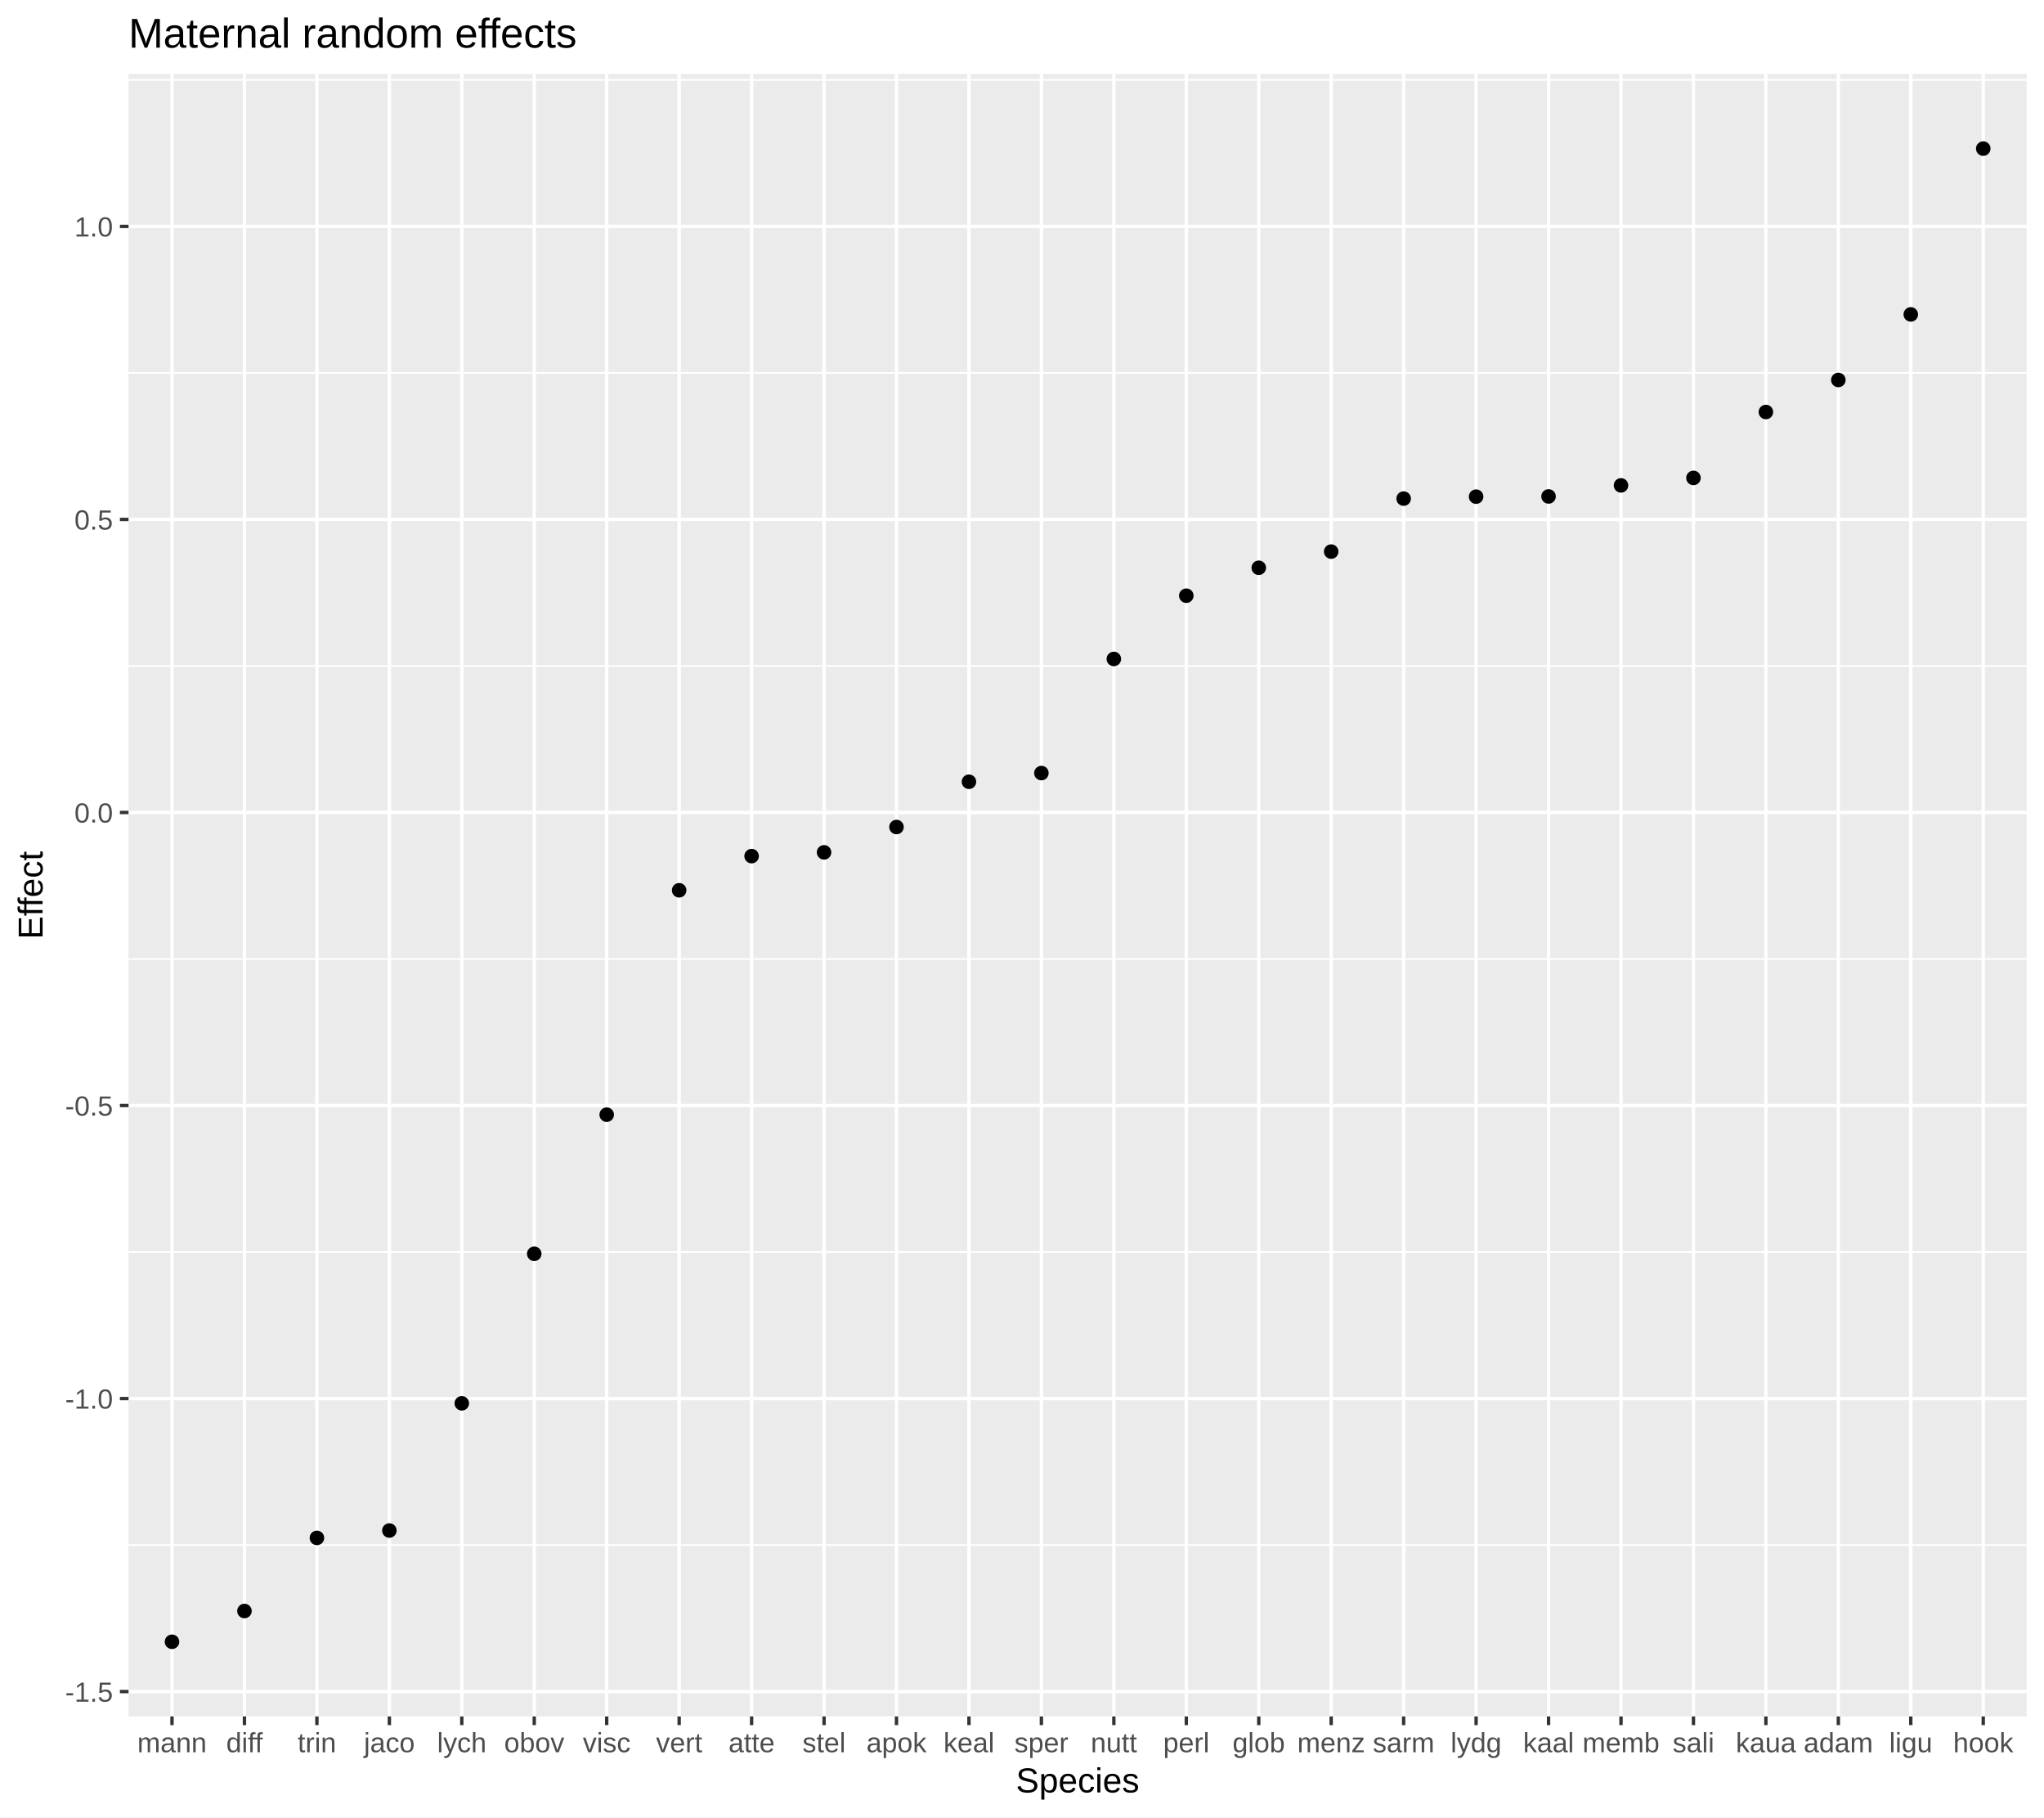
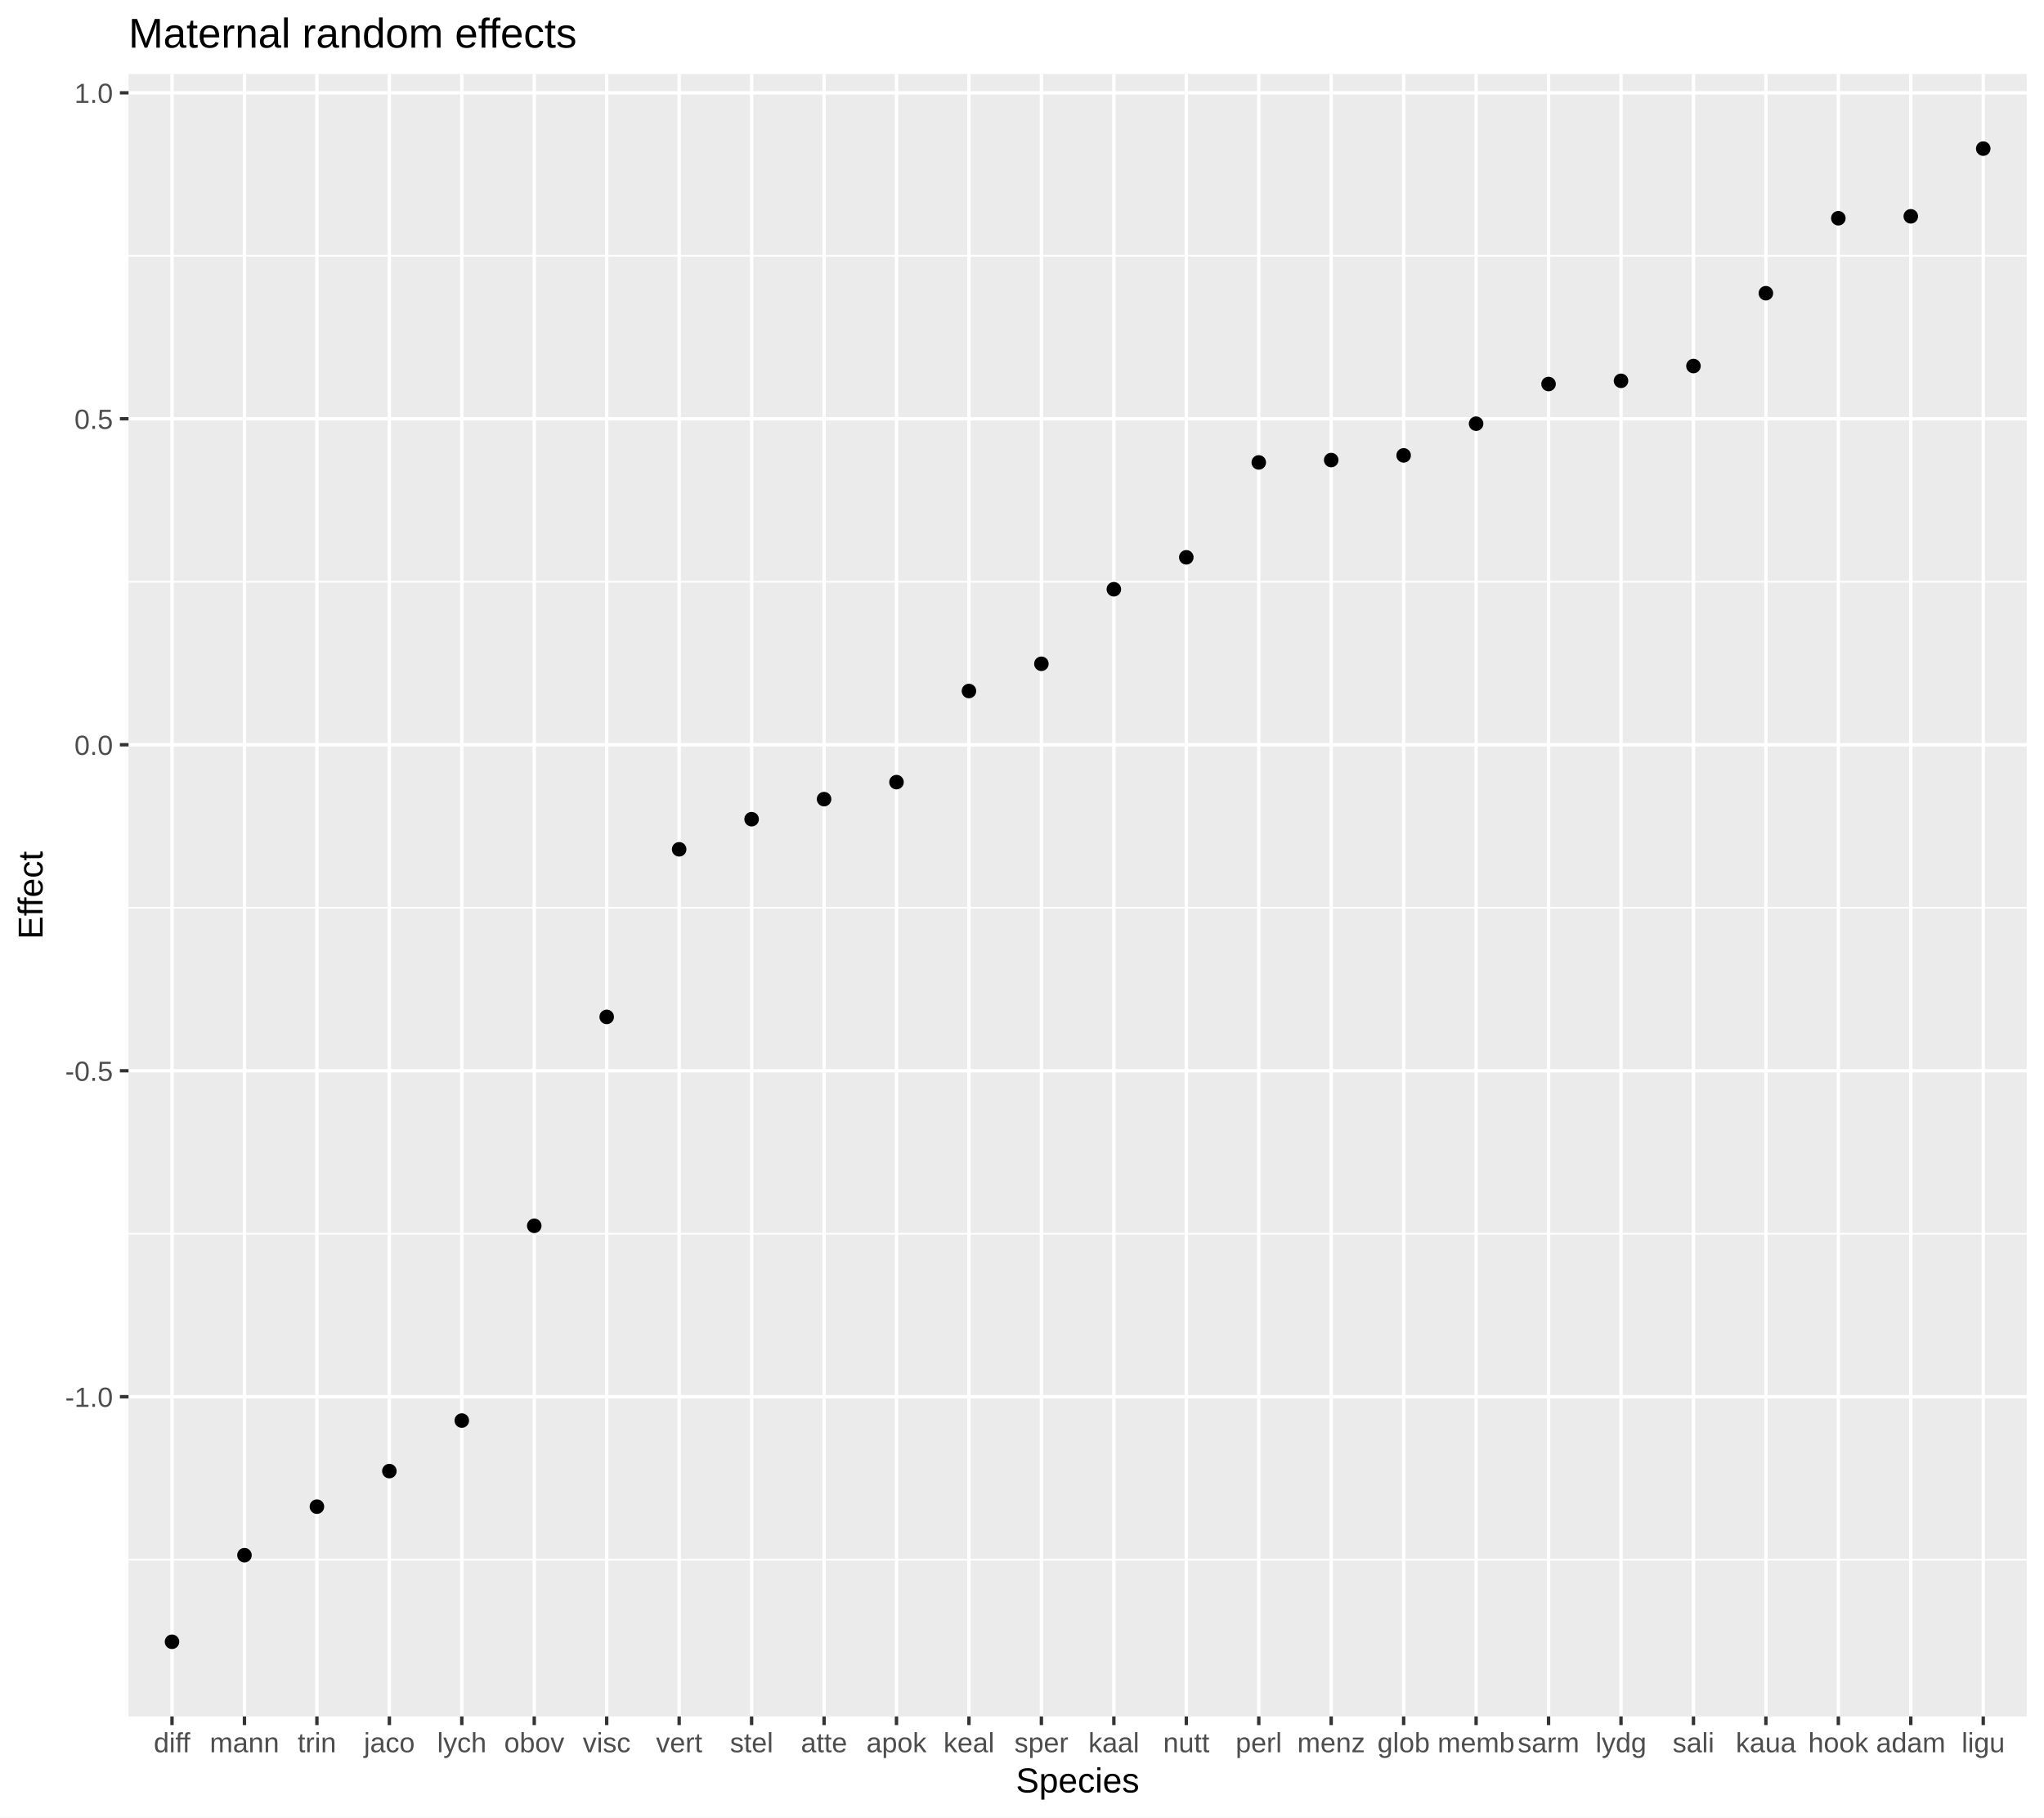
<svg xmlns="http://www.w3.org/2000/svg" class="svglite" width="648.00pt" height="576.00pt" viewBox="0 0 648.00 576.00">
  <defs>
    <style type="text/css">
    .svglite line, .svglite polyline, .svglite polygon, .svglite path, .svglite rect, .svglite circle {
      fill: none;
      stroke: #000000;
      stroke-linecap: round;
      stroke-linejoin: round;
      stroke-miterlimit: 10.00;
    }
    .svglite text {
      white-space: pre;
    }
  </style>
  </defs>
  <rect width="100%" height="100%" style="stroke: none; fill: #FFFFFF;" />
  <defs>
    <clipPath id="cpMC4wMHw2NDguMDB8MC4wMHw1NzYuMDA=">
      <rect x="0.00" y="0.00" width="648.00" height="576.00" />
    </clipPath>
  </defs>
  <g clip-path="url(#cpMC4wMHw2NDguMDB8MC4wMHw1NzYuMDA=)">
    <rect x="0.00" y="0.00" width="648.00" height="576.00" style="stroke-width: 1.07; stroke: #FFFFFF; fill: #FFFFFF;" />
  </g>
  <defs>
    <clipPath id="cpNDAuNzV8NjQyLjUyfDIzLjQ0fDU0NC4wMQ==">
      <rect x="40.75" y="23.44" width="601.77" height="520.58" />
    </clipPath>
  </defs>
  <g clip-path="url(#cpNDAuNzV8NjQyLjUyfDIzLjQ0fDU0NC4wMQ==)">
    <rect x="40.75" y="23.44" width="601.77" height="520.58" style="stroke-width: 1.07; stroke: none; fill: #EBEBEB;" />
-     <polyline points="40.75,489.69 642.52,489.69 " style="stroke-width: 0.53; stroke: #FFFFFF; stroke-linecap: butt;" />
-     <polyline points="40.75,396.82 642.52,396.82 " style="stroke-width: 0.53; stroke: #FFFFFF; stroke-linecap: butt;" />
-     <polyline points="40.75,303.94 642.52,303.94 " style="stroke-width: 0.53; stroke: #FFFFFF; stroke-linecap: butt;" />
-     <polyline points="40.75,211.07 642.52,211.07 " style="stroke-width: 0.53; stroke: #FFFFFF; stroke-linecap: butt;" />
-     <polyline points="40.75,118.19 642.52,118.19 " style="stroke-width: 0.53; stroke: #FFFFFF; stroke-linecap: butt;" />
-     <polyline points="40.75,25.32 642.52,25.32 " style="stroke-width: 0.53; stroke: #FFFFFF; stroke-linecap: butt;" />
-     <polyline points="40.75,536.13 642.52,536.13 " style="stroke-width: 1.07; stroke: #FFFFFF; stroke-linecap: butt;" />
-     <polyline points="40.75,443.26 642.52,443.26 " style="stroke-width: 1.07; stroke: #FFFFFF; stroke-linecap: butt;" />
-     <polyline points="40.75,350.38 642.52,350.38 " style="stroke-width: 1.07; stroke: #FFFFFF; stroke-linecap: butt;" />
-     <polyline points="40.75,257.51 642.52,257.51 " style="stroke-width: 1.07; stroke: #FFFFFF; stroke-linecap: butt;" />
-     <polyline points="40.75,164.63 642.52,164.63 " style="stroke-width: 1.07; stroke: #FFFFFF; stroke-linecap: butt;" />
-     <polyline points="40.75,71.76 642.52,71.76 " style="stroke-width: 1.07; stroke: #FFFFFF; stroke-linecap: butt;" />
+     <polyline points="40.75,494.34 642.52,494.34 " style="stroke-width: 0.53; stroke: #FFFFFF; stroke-linecap: butt;" />
+     <polyline points="40.75,391.03 642.52,391.03 " style="stroke-width: 0.53; stroke: #FFFFFF; stroke-linecap: butt;" />
+     <polyline points="40.75,287.71 642.52,287.71 " style="stroke-width: 0.53; stroke: #FFFFFF; stroke-linecap: butt;" />
+     <polyline points="40.75,184.39 642.52,184.39 " style="stroke-width: 0.53; stroke: #FFFFFF; stroke-linecap: butt;" />
+     <polyline points="40.75,81.07 642.52,81.07 " style="stroke-width: 0.53; stroke: #FFFFFF; stroke-linecap: butt;" />
+     <polyline points="40.75,442.68 642.52,442.68 " style="stroke-width: 1.07; stroke: #FFFFFF; stroke-linecap: butt;" />
+     <polyline points="40.75,339.37 642.52,339.37 " style="stroke-width: 1.07; stroke: #FFFFFF; stroke-linecap: butt;" />
+     <polyline points="40.75,236.05 642.52,236.05 " style="stroke-width: 1.07; stroke: #FFFFFF; stroke-linecap: butt;" />
+     <polyline points="40.75,132.73 642.52,132.73 " style="stroke-width: 1.07; stroke: #FFFFFF; stroke-linecap: butt;" />
+     <polyline points="40.75,29.42 642.52,29.42 " style="stroke-width: 1.07; stroke: #FFFFFF; stroke-linecap: butt;" />
    <polyline points="54.53,544.01 54.53,23.44 " style="stroke-width: 1.07; stroke: #FFFFFF; stroke-linecap: butt;" />
    <polyline points="77.50,544.01 77.50,23.44 " style="stroke-width: 1.07; stroke: #FFFFFF; stroke-linecap: butt;" />
    <polyline points="100.47,544.01 100.47,23.44 " style="stroke-width: 1.07; stroke: #FFFFFF; stroke-linecap: butt;" />
    <polyline points="123.44,544.01 123.44,23.44 " style="stroke-width: 1.07; stroke: #FFFFFF; stroke-linecap: butt;" />
    <polyline points="146.40,544.01 146.40,23.44 " style="stroke-width: 1.07; stroke: #FFFFFF; stroke-linecap: butt;" />
    <polyline points="169.37,544.01 169.37,23.44 " style="stroke-width: 1.07; stroke: #FFFFFF; stroke-linecap: butt;" />
    <polyline points="192.34,544.01 192.34,23.44 " style="stroke-width: 1.07; stroke: #FFFFFF; stroke-linecap: butt;" />
    <polyline points="215.31,544.01 215.31,23.44 " style="stroke-width: 1.07; stroke: #FFFFFF; stroke-linecap: butt;" />
    <polyline points="238.28,544.01 238.28,23.44 " style="stroke-width: 1.07; stroke: #FFFFFF; stroke-linecap: butt;" />
    <polyline points="261.25,544.01 261.25,23.44 " style="stroke-width: 1.07; stroke: #FFFFFF; stroke-linecap: butt;" />
    <polyline points="284.21,544.01 284.21,23.44 " style="stroke-width: 1.07; stroke: #FFFFFF; stroke-linecap: butt;" />
    <polyline points="307.18,544.01 307.18,23.44 " style="stroke-width: 1.07; stroke: #FFFFFF; stroke-linecap: butt;" />
    <polyline points="330.15,544.01 330.15,23.44 " style="stroke-width: 1.07; stroke: #FFFFFF; stroke-linecap: butt;" />
    <polyline points="353.12,544.01 353.12,23.44 " style="stroke-width: 1.07; stroke: #FFFFFF; stroke-linecap: butt;" />
    <polyline points="376.09,544.01 376.09,23.44 " style="stroke-width: 1.07; stroke: #FFFFFF; stroke-linecap: butt;" />
    <polyline points="399.06,544.01 399.06,23.44 " style="stroke-width: 1.07; stroke: #FFFFFF; stroke-linecap: butt;" />
    <polyline points="422.02,544.01 422.02,23.44 " style="stroke-width: 1.07; stroke: #FFFFFF; stroke-linecap: butt;" />
    <polyline points="444.99,544.01 444.99,23.44 " style="stroke-width: 1.07; stroke: #FFFFFF; stroke-linecap: butt;" />
    <polyline points="467.96,544.01 467.96,23.44 " style="stroke-width: 1.07; stroke: #FFFFFF; stroke-linecap: butt;" />
    <polyline points="490.93,544.01 490.93,23.44 " style="stroke-width: 1.07; stroke: #FFFFFF; stroke-linecap: butt;" />
    <polyline points="513.90,544.01 513.90,23.44 " style="stroke-width: 1.07; stroke: #FFFFFF; stroke-linecap: butt;" />
    <polyline points="536.87,544.01 536.87,23.44 " style="stroke-width: 1.07; stroke: #FFFFFF; stroke-linecap: butt;" />
    <polyline points="559.83,544.01 559.83,23.44 " style="stroke-width: 1.07; stroke: #FFFFFF; stroke-linecap: butt;" />
    <polyline points="582.80,544.01 582.80,23.44 " style="stroke-width: 1.07; stroke: #FFFFFF; stroke-linecap: butt;" />
    <polyline points="605.77,544.01 605.77,23.44 " style="stroke-width: 1.07; stroke: #FFFFFF; stroke-linecap: butt;" />
    <polyline points="628.74,544.01 628.74,23.44 " style="stroke-width: 1.07; stroke: #FFFFFF; stroke-linecap: butt;" />
-     <circle cx="582.80" cy="120.43" r="1.95" style="stroke-width: 0.71; fill: #000000;" />
-     <circle cx="284.21" cy="262.12" r="1.95" style="stroke-width: 0.71; fill: #000000;" />
-     <circle cx="238.28" cy="271.34" r="1.95" style="stroke-width: 0.71; fill: #000000;" />
-     <circle cx="77.50" cy="510.60" r="1.95" style="stroke-width: 0.71; fill: #000000;" />
-     <circle cx="399.06" cy="179.95" r="1.95" style="stroke-width: 0.71; fill: #000000;" />
+     <circle cx="605.77" cy="68.56" r="1.95" style="stroke-width: 0.71; fill: #000000;" />
+     <circle cx="284.21" cy="247.89" r="1.95" style="stroke-width: 0.71; fill: #000000;" />
+     <circle cx="261.25" cy="253.28" r="1.95" style="stroke-width: 0.71; fill: #000000;" />
+     <circle cx="54.53" cy="520.35" r="1.95" style="stroke-width: 0.71; fill: #000000;" />
+     <circle cx="444.99" cy="144.33" r="1.95" style="stroke-width: 0.71; fill: #000000;" />
+     <circle cx="582.80" cy="69.17" r="1.95" style="stroke-width: 0.71; fill: #000000;" />
+     <circle cx="123.44" cy="466.25" r="1.95" style="stroke-width: 0.71; fill: #000000;" />
+     <circle cx="353.12" cy="186.76" r="1.95" style="stroke-width: 0.71; fill: #000000;" />
+     <circle cx="559.83" cy="92.93" r="1.95" style="stroke-width: 0.71; fill: #000000;" />
+     <circle cx="307.18" cy="219.01" r="1.95" style="stroke-width: 0.71; fill: #000000;" />
    <circle cx="628.74" cy="47.10" r="1.95" style="stroke-width: 0.71; fill: #000000;" />
-     <circle cx="123.44" cy="485.09" r="1.95" style="stroke-width: 0.71; fill: #000000;" />
-     <circle cx="490.93" cy="157.34" r="1.95" style="stroke-width: 0.71; fill: #000000;" />
-     <circle cx="559.83" cy="130.58" r="1.95" style="stroke-width: 0.71; fill: #000000;" />
-     <circle cx="307.18" cy="247.77" r="1.95" style="stroke-width: 0.71; fill: #000000;" />
-     <circle cx="605.77" cy="99.65" r="1.95" style="stroke-width: 0.71; fill: #000000;" />
-     <circle cx="146.40" cy="444.77" r="1.95" style="stroke-width: 0.71; fill: #000000;" />
-     <circle cx="467.96" cy="157.41" r="1.95" style="stroke-width: 0.71; fill: #000000;" />
-     <circle cx="54.53" cy="520.35" r="1.95" style="stroke-width: 0.71; fill: #000000;" />
-     <circle cx="513.90" cy="153.84" r="1.95" style="stroke-width: 0.71; fill: #000000;" />
-     <circle cx="422.02" cy="174.83" r="1.95" style="stroke-width: 0.71; fill: #000000;" />
-     <circle cx="353.12" cy="208.85" r="1.95" style="stroke-width: 0.71; fill: #000000;" />
-     <circle cx="169.37" cy="397.38" r="1.95" style="stroke-width: 0.71; fill: #000000;" />
-     <circle cx="376.09" cy="188.80" r="1.95" style="stroke-width: 0.71; fill: #000000;" />
-     <circle cx="536.87" cy="151.47" r="1.95" style="stroke-width: 0.71; fill: #000000;" />
-     <circle cx="444.99" cy="158.03" r="1.95" style="stroke-width: 0.71; fill: #000000;" />
-     <circle cx="330.15" cy="245.02" r="1.95" style="stroke-width: 0.71; fill: #000000;" />
-     <circle cx="261.25" cy="270.15" r="1.95" style="stroke-width: 0.71; fill: #000000;" />
-     <circle cx="100.47" cy="487.43" r="1.95" style="stroke-width: 0.71; fill: #000000;" />
-     <circle cx="215.31" cy="282.17" r="1.95" style="stroke-width: 0.71; fill: #000000;" />
-     <circle cx="192.34" cy="353.29" r="1.95" style="stroke-width: 0.71; fill: #000000;" />
+     <circle cx="146.40" cy="450.24" r="1.95" style="stroke-width: 0.71; fill: #000000;" />
+     <circle cx="513.90" cy="120.70" r="1.95" style="stroke-width: 0.71; fill: #000000;" />
+     <circle cx="77.50" cy="492.91" r="1.95" style="stroke-width: 0.71; fill: #000000;" />
+     <circle cx="467.96" cy="134.28" r="1.95" style="stroke-width: 0.71; fill: #000000;" />
+     <circle cx="422.02" cy="145.81" r="1.95" style="stroke-width: 0.71; fill: #000000;" />
+     <circle cx="376.09" cy="176.64" r="1.95" style="stroke-width: 0.71; fill: #000000;" />
+     <circle cx="169.37" cy="388.51" r="1.95" style="stroke-width: 0.71; fill: #000000;" />
+     <circle cx="399.06" cy="146.56" r="1.95" style="stroke-width: 0.71; fill: #000000;" />
+     <circle cx="536.87" cy="116.01" r="1.95" style="stroke-width: 0.71; fill: #000000;" />
+     <circle cx="490.93" cy="121.71" r="1.95" style="stroke-width: 0.71; fill: #000000;" />
+     <circle cx="330.15" cy="210.38" r="1.95" style="stroke-width: 0.71; fill: #000000;" />
+     <circle cx="238.28" cy="259.64" r="1.95" style="stroke-width: 0.71; fill: #000000;" />
+     <circle cx="100.47" cy="477.52" r="1.95" style="stroke-width: 0.71; fill: #000000;" />
+     <circle cx="215.31" cy="269.18" r="1.95" style="stroke-width: 0.71; fill: #000000;" />
+     <circle cx="192.34" cy="322.30" r="1.95" style="stroke-width: 0.71; fill: #000000;" />
  </g>
  <g clip-path="url(#cpMC4wMHw2NDguMDB8MC4wMHw1NzYuMDA=)">
-     <text x="35.82" y="539.34" text-anchor="end" style="font-size: 8.80px;fill: #4D4D4D; font-family: &quot;Arial&quot;;">-1.5</text>
-     <text x="35.82" y="446.46" text-anchor="end" style="font-size: 8.80px;fill: #4D4D4D; font-family: &quot;Arial&quot;;">-1.0</text>
-     <text x="35.82" y="353.59" text-anchor="end" style="font-size: 8.80px;fill: #4D4D4D; font-family: &quot;Arial&quot;;">-0.5</text>
-     <text x="35.82" y="260.71" text-anchor="end" style="font-size: 8.80px;fill: #4D4D4D; font-family: &quot;Arial&quot;;">0.0</text>
-     <text x="35.82" y="167.84" text-anchor="end" style="font-size: 8.80px;fill: #4D4D4D; font-family: &quot;Arial&quot;;">0.5</text>
-     <text x="35.82" y="74.96" text-anchor="end" style="font-size: 8.80px;fill: #4D4D4D; font-family: &quot;Arial&quot;;">1.0</text>
-     <polyline points="38.01,536.13 40.75,536.13 " style="stroke-width: 1.07; stroke: #333333; stroke-linecap: butt;" />
-     <polyline points="38.01,443.26 40.75,443.26 " style="stroke-width: 1.07; stroke: #333333; stroke-linecap: butt;" />
-     <polyline points="38.01,350.38 40.75,350.38 " style="stroke-width: 1.07; stroke: #333333; stroke-linecap: butt;" />
-     <polyline points="38.01,257.51 40.75,257.51 " style="stroke-width: 1.07; stroke: #333333; stroke-linecap: butt;" />
-     <polyline points="38.01,164.63 40.75,164.63 " style="stroke-width: 1.07; stroke: #333333; stroke-linecap: butt;" />
-     <polyline points="38.01,71.76 40.75,71.76 " style="stroke-width: 1.07; stroke: #333333; stroke-linecap: butt;" />
+     <text x="35.82" y="445.89" text-anchor="end" style="font-size: 8.80px;fill: #4D4D4D; font-family: &quot;Arial&quot;;">-1.0</text>
+     <text x="35.82" y="342.57" text-anchor="end" style="font-size: 8.80px;fill: #4D4D4D; font-family: &quot;Arial&quot;;">-0.5</text>
+     <text x="35.82" y="239.26" text-anchor="end" style="font-size: 8.80px;fill: #4D4D4D; font-family: &quot;Arial&quot;;">0.0</text>
+     <text x="35.82" y="135.94" text-anchor="end" style="font-size: 8.80px;fill: #4D4D4D; font-family: &quot;Arial&quot;;">0.5</text>
+     <text x="35.82" y="32.62" text-anchor="end" style="font-size: 8.80px;fill: #4D4D4D; font-family: &quot;Arial&quot;;">1.0</text>
+     <polyline points="38.01,442.68 40.75,442.68 " style="stroke-width: 1.07; stroke: #333333; stroke-linecap: butt;" />
+     <polyline points="38.01,339.37 40.75,339.37 " style="stroke-width: 1.07; stroke: #333333; stroke-linecap: butt;" />
+     <polyline points="38.01,236.05 40.75,236.05 " style="stroke-width: 1.07; stroke: #333333; stroke-linecap: butt;" />
+     <polyline points="38.01,132.73 40.75,132.73 " style="stroke-width: 1.07; stroke: #333333; stroke-linecap: butt;" />
+     <polyline points="38.01,29.42 40.75,29.42 " style="stroke-width: 1.07; stroke: #333333; stroke-linecap: butt;" />
    <polyline points="54.53,546.75 54.53,544.01 " style="stroke-width: 1.07; stroke: #333333; stroke-linecap: butt;" />
    <polyline points="77.50,546.75 77.50,544.01 " style="stroke-width: 1.07; stroke: #333333; stroke-linecap: butt;" />
    <polyline points="100.47,546.75 100.47,544.01 " style="stroke-width: 1.07; stroke: #333333; stroke-linecap: butt;" />
    <polyline points="123.44,546.75 123.44,544.01 " style="stroke-width: 1.07; stroke: #333333; stroke-linecap: butt;" />
    <polyline points="146.40,546.75 146.40,544.01 " style="stroke-width: 1.07; stroke: #333333; stroke-linecap: butt;" />
    <polyline points="169.37,546.75 169.37,544.01 " style="stroke-width: 1.07; stroke: #333333; stroke-linecap: butt;" />
    <polyline points="192.34,546.75 192.34,544.01 " style="stroke-width: 1.07; stroke: #333333; stroke-linecap: butt;" />
    <polyline points="215.31,546.75 215.31,544.01 " style="stroke-width: 1.07; stroke: #333333; stroke-linecap: butt;" />
    <polyline points="238.28,546.75 238.28,544.01 " style="stroke-width: 1.07; stroke: #333333; stroke-linecap: butt;" />
    <polyline points="261.25,546.75 261.25,544.01 " style="stroke-width: 1.07; stroke: #333333; stroke-linecap: butt;" />
    <polyline points="284.21,546.75 284.21,544.01 " style="stroke-width: 1.07; stroke: #333333; stroke-linecap: butt;" />
    <polyline points="307.18,546.75 307.18,544.01 " style="stroke-width: 1.07; stroke: #333333; stroke-linecap: butt;" />
    <polyline points="330.15,546.75 330.15,544.01 " style="stroke-width: 1.07; stroke: #333333; stroke-linecap: butt;" />
    <polyline points="353.12,546.75 353.12,544.01 " style="stroke-width: 1.07; stroke: #333333; stroke-linecap: butt;" />
    <polyline points="376.09,546.75 376.09,544.01 " style="stroke-width: 1.07; stroke: #333333; stroke-linecap: butt;" />
    <polyline points="399.06,546.75 399.06,544.01 " style="stroke-width: 1.07; stroke: #333333; stroke-linecap: butt;" />
    <polyline points="422.02,546.75 422.02,544.01 " style="stroke-width: 1.07; stroke: #333333; stroke-linecap: butt;" />
    <polyline points="444.99,546.75 444.99,544.01 " style="stroke-width: 1.07; stroke: #333333; stroke-linecap: butt;" />
    <polyline points="467.96,546.75 467.96,544.01 " style="stroke-width: 1.07; stroke: #333333; stroke-linecap: butt;" />
    <polyline points="490.93,546.75 490.93,544.01 " style="stroke-width: 1.07; stroke: #333333; stroke-linecap: butt;" />
    <polyline points="513.90,546.75 513.90,544.01 " style="stroke-width: 1.07; stroke: #333333; stroke-linecap: butt;" />
    <polyline points="536.87,546.75 536.87,544.01 " style="stroke-width: 1.07; stroke: #333333; stroke-linecap: butt;" />
    <polyline points="559.83,546.75 559.83,544.01 " style="stroke-width: 1.07; stroke: #333333; stroke-linecap: butt;" />
    <polyline points="582.80,546.75 582.80,544.01 " style="stroke-width: 1.07; stroke: #333333; stroke-linecap: butt;" />
    <polyline points="605.77,546.75 605.77,544.01 " style="stroke-width: 1.07; stroke: #333333; stroke-linecap: butt;" />
    <polyline points="628.74,546.75 628.74,544.01 " style="stroke-width: 1.07; stroke: #333333; stroke-linecap: butt;" />
-     <text x="54.53" y="555.36" text-anchor="middle" style="font-size: 8.80px;fill: #4D4D4D; font-family: &quot;Arial&quot;;">mann</text>
-     <text x="77.50" y="555.36" text-anchor="middle" style="font-size: 8.80px;fill: #4D4D4D; font-family: &quot;Arial&quot;;">diff</text>
+     <text x="54.53" y="555.36" text-anchor="middle" style="font-size: 8.80px;fill: #4D4D4D; font-family: &quot;Arial&quot;;">diff</text>
+     <text x="77.50" y="555.36" text-anchor="middle" style="font-size: 8.80px;fill: #4D4D4D; font-family: &quot;Arial&quot;;">mann</text>
    <text x="100.47" y="555.36" text-anchor="middle" style="font-size: 8.80px;fill: #4D4D4D; font-family: &quot;Arial&quot;;">trin</text>
    <text x="123.44" y="555.36" text-anchor="middle" style="font-size: 8.80px;fill: #4D4D4D; font-family: &quot;Arial&quot;;">jaco</text>
    <text x="146.40" y="555.36" text-anchor="middle" style="font-size: 8.80px;fill: #4D4D4D; font-family: &quot;Arial&quot;;">lych</text>
    <text x="169.37" y="555.36" text-anchor="middle" style="font-size: 8.80px;fill: #4D4D4D; font-family: &quot;Arial&quot;;">obov</text>
    <text x="192.34" y="555.36" text-anchor="middle" style="font-size: 8.80px;fill: #4D4D4D; font-family: &quot;Arial&quot;;">visc</text>
    <text x="215.31" y="555.36" text-anchor="middle" style="font-size: 8.80px;fill: #4D4D4D; font-family: &quot;Arial&quot;;">vert</text>
-     <text x="238.28" y="555.36" text-anchor="middle" style="font-size: 8.80px;fill: #4D4D4D; font-family: &quot;Arial&quot;;">atte</text>
-     <text x="261.25" y="555.36" text-anchor="middle" style="font-size: 8.80px;fill: #4D4D4D; font-family: &quot;Arial&quot;;">stel</text>
+     <text x="238.28" y="555.36" text-anchor="middle" style="font-size: 8.80px;fill: #4D4D4D; font-family: &quot;Arial&quot;;">stel</text>
+     <text x="261.25" y="555.36" text-anchor="middle" style="font-size: 8.80px;fill: #4D4D4D; font-family: &quot;Arial&quot;;">atte</text>
    <text x="284.21" y="555.36" text-anchor="middle" style="font-size: 8.80px;fill: #4D4D4D; font-family: &quot;Arial&quot;;">apok</text>
    <text x="307.18" y="555.36" text-anchor="middle" style="font-size: 8.80px;fill: #4D4D4D; font-family: &quot;Arial&quot;;">keal</text>
    <text x="330.15" y="555.36" text-anchor="middle" style="font-size: 8.80px;fill: #4D4D4D; font-family: &quot;Arial&quot;;">sper</text>
-     <text x="353.12" y="555.36" text-anchor="middle" style="font-size: 8.80px;fill: #4D4D4D; font-family: &quot;Arial&quot;;">nutt</text>
-     <text x="376.09" y="555.36" text-anchor="middle" style="font-size: 8.80px;fill: #4D4D4D; font-family: &quot;Arial&quot;;">perl</text>
-     <text x="399.06" y="555.36" text-anchor="middle" style="font-size: 8.80px;fill: #4D4D4D; font-family: &quot;Arial&quot;;">glob</text>
+     <text x="353.12" y="555.36" text-anchor="middle" style="font-size: 8.80px;fill: #4D4D4D; font-family: &quot;Arial&quot;;">kaal</text>
+     <text x="376.09" y="555.36" text-anchor="middle" style="font-size: 8.80px;fill: #4D4D4D; font-family: &quot;Arial&quot;;">nutt</text>
+     <text x="399.06" y="555.36" text-anchor="middle" style="font-size: 8.80px;fill: #4D4D4D; font-family: &quot;Arial&quot;;">perl</text>
    <text x="422.02" y="555.36" text-anchor="middle" style="font-size: 8.80px;fill: #4D4D4D; font-family: &quot;Arial&quot;;">menz</text>
-     <text x="444.99" y="555.36" text-anchor="middle" style="font-size: 8.80px;fill: #4D4D4D; font-family: &quot;Arial&quot;;">sarm</text>
-     <text x="467.96" y="555.36" text-anchor="middle" style="font-size: 8.80px;fill: #4D4D4D; font-family: &quot;Arial&quot;;">lydg</text>
-     <text x="490.93" y="555.36" text-anchor="middle" style="font-size: 8.80px;fill: #4D4D4D; font-family: &quot;Arial&quot;;">kaal</text>
-     <text x="513.90" y="555.36" text-anchor="middle" style="font-size: 8.80px;fill: #4D4D4D; font-family: &quot;Arial&quot;;">memb</text>
+     <text x="444.99" y="555.36" text-anchor="middle" style="font-size: 8.80px;fill: #4D4D4D; font-family: &quot;Arial&quot;;">glob</text>
+     <text x="467.96" y="555.36" text-anchor="middle" style="font-size: 8.80px;fill: #4D4D4D; font-family: &quot;Arial&quot;;">memb</text>
+     <text x="490.93" y="555.36" text-anchor="middle" style="font-size: 8.80px;fill: #4D4D4D; font-family: &quot;Arial&quot;;">sarm</text>
+     <text x="513.90" y="555.36" text-anchor="middle" style="font-size: 8.80px;fill: #4D4D4D; font-family: &quot;Arial&quot;;">lydg</text>
    <text x="536.87" y="555.36" text-anchor="middle" style="font-size: 8.80px;fill: #4D4D4D; font-family: &quot;Arial&quot;;">sali</text>
    <text x="559.83" y="555.36" text-anchor="middle" style="font-size: 8.80px;fill: #4D4D4D; font-family: &quot;Arial&quot;;">kaua</text>
-     <text x="582.80" y="555.36" text-anchor="middle" style="font-size: 8.80px;fill: #4D4D4D; font-family: &quot;Arial&quot;;">adam</text>
-     <text x="605.77" y="555.36" text-anchor="middle" style="font-size: 8.80px;fill: #4D4D4D; font-family: &quot;Arial&quot;;">ligu</text>
-     <text x="628.74" y="555.36" text-anchor="middle" style="font-size: 8.80px;fill: #4D4D4D; font-family: &quot;Arial&quot;;">hook</text>
+     <text x="582.80" y="555.36" text-anchor="middle" style="font-size: 8.80px;fill: #4D4D4D; font-family: &quot;Arial&quot;;">hook</text>
+     <text x="605.77" y="555.36" text-anchor="middle" style="font-size: 8.80px;fill: #4D4D4D; font-family: &quot;Arial&quot;;">adam</text>
+     <text x="628.74" y="555.36" text-anchor="middle" style="font-size: 8.80px;fill: #4D4D4D; font-family: &quot;Arial&quot;;">ligu</text>
    <text x="341.63" y="568.10" text-anchor="middle" style="font-size: 11.00px; font-family: &quot;Arial&quot;;">Species</text>
    <text transform="translate(13.50,283.73) rotate(-90)" text-anchor="middle" style="font-size: 11.00px; font-family: &quot;Arial&quot;;">Effect</text>
    <text x="40.75" y="15.10" style="font-size: 13.20px; font-family: &quot;Arial&quot;;">Maternal random effects</text>
  </g>
</svg>
